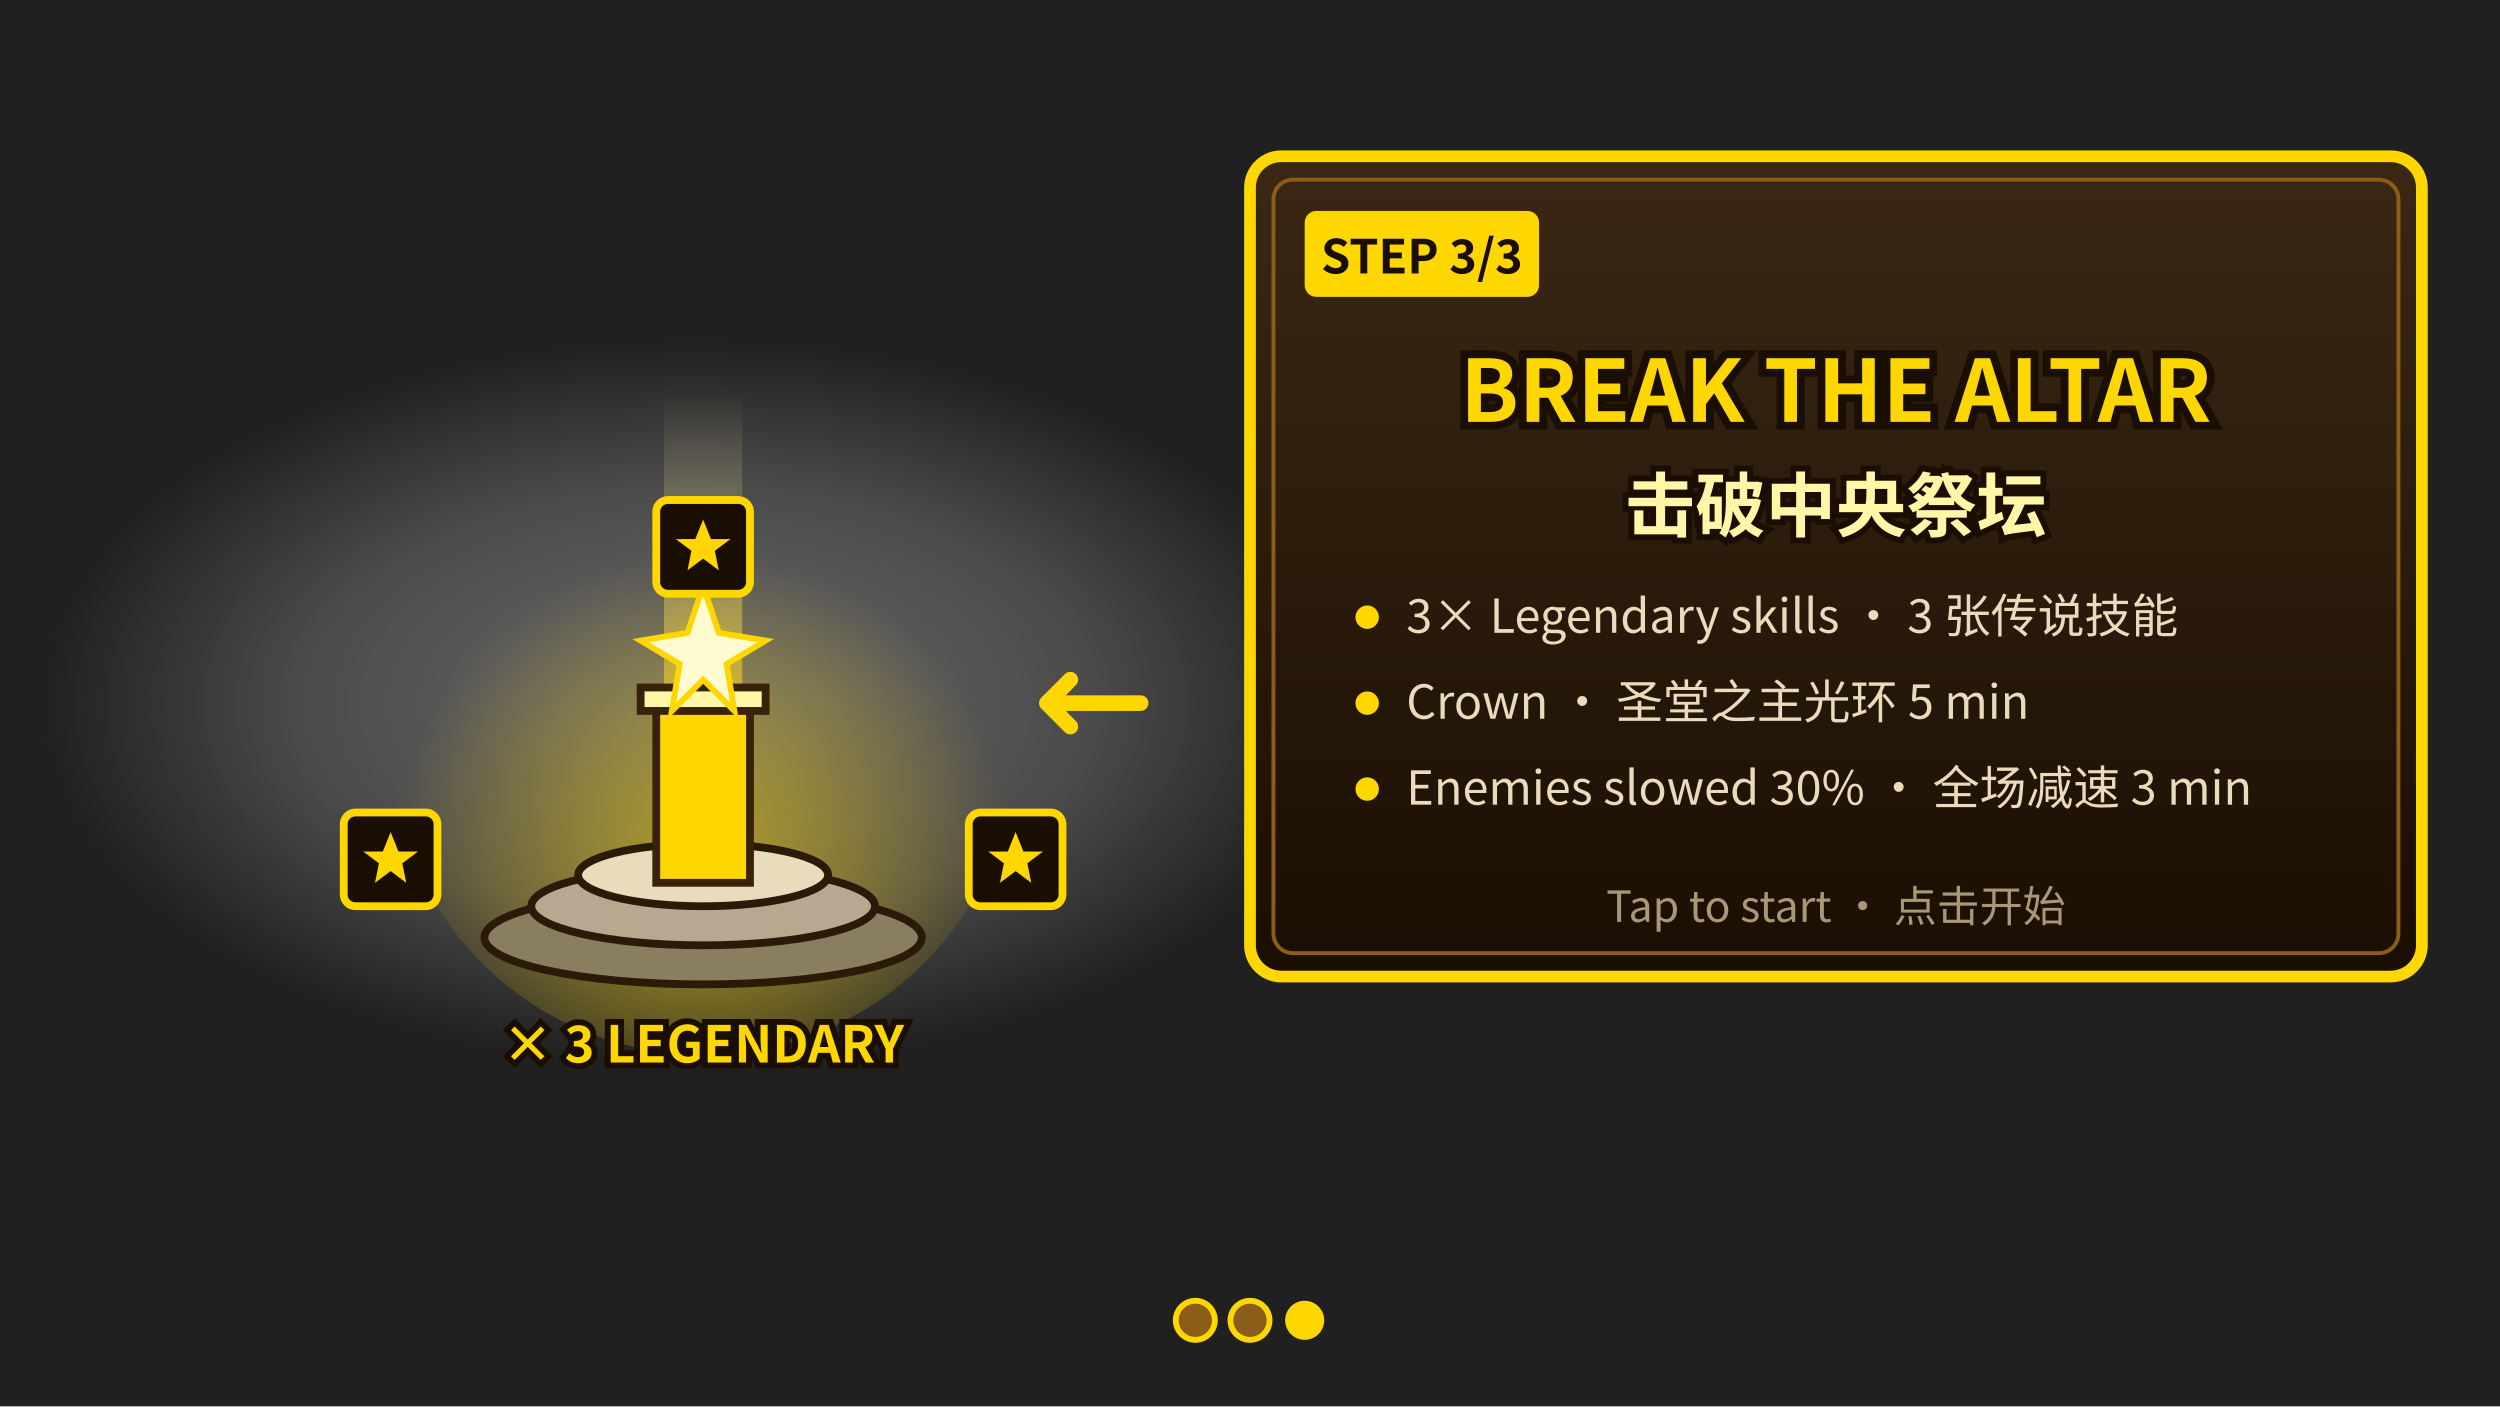
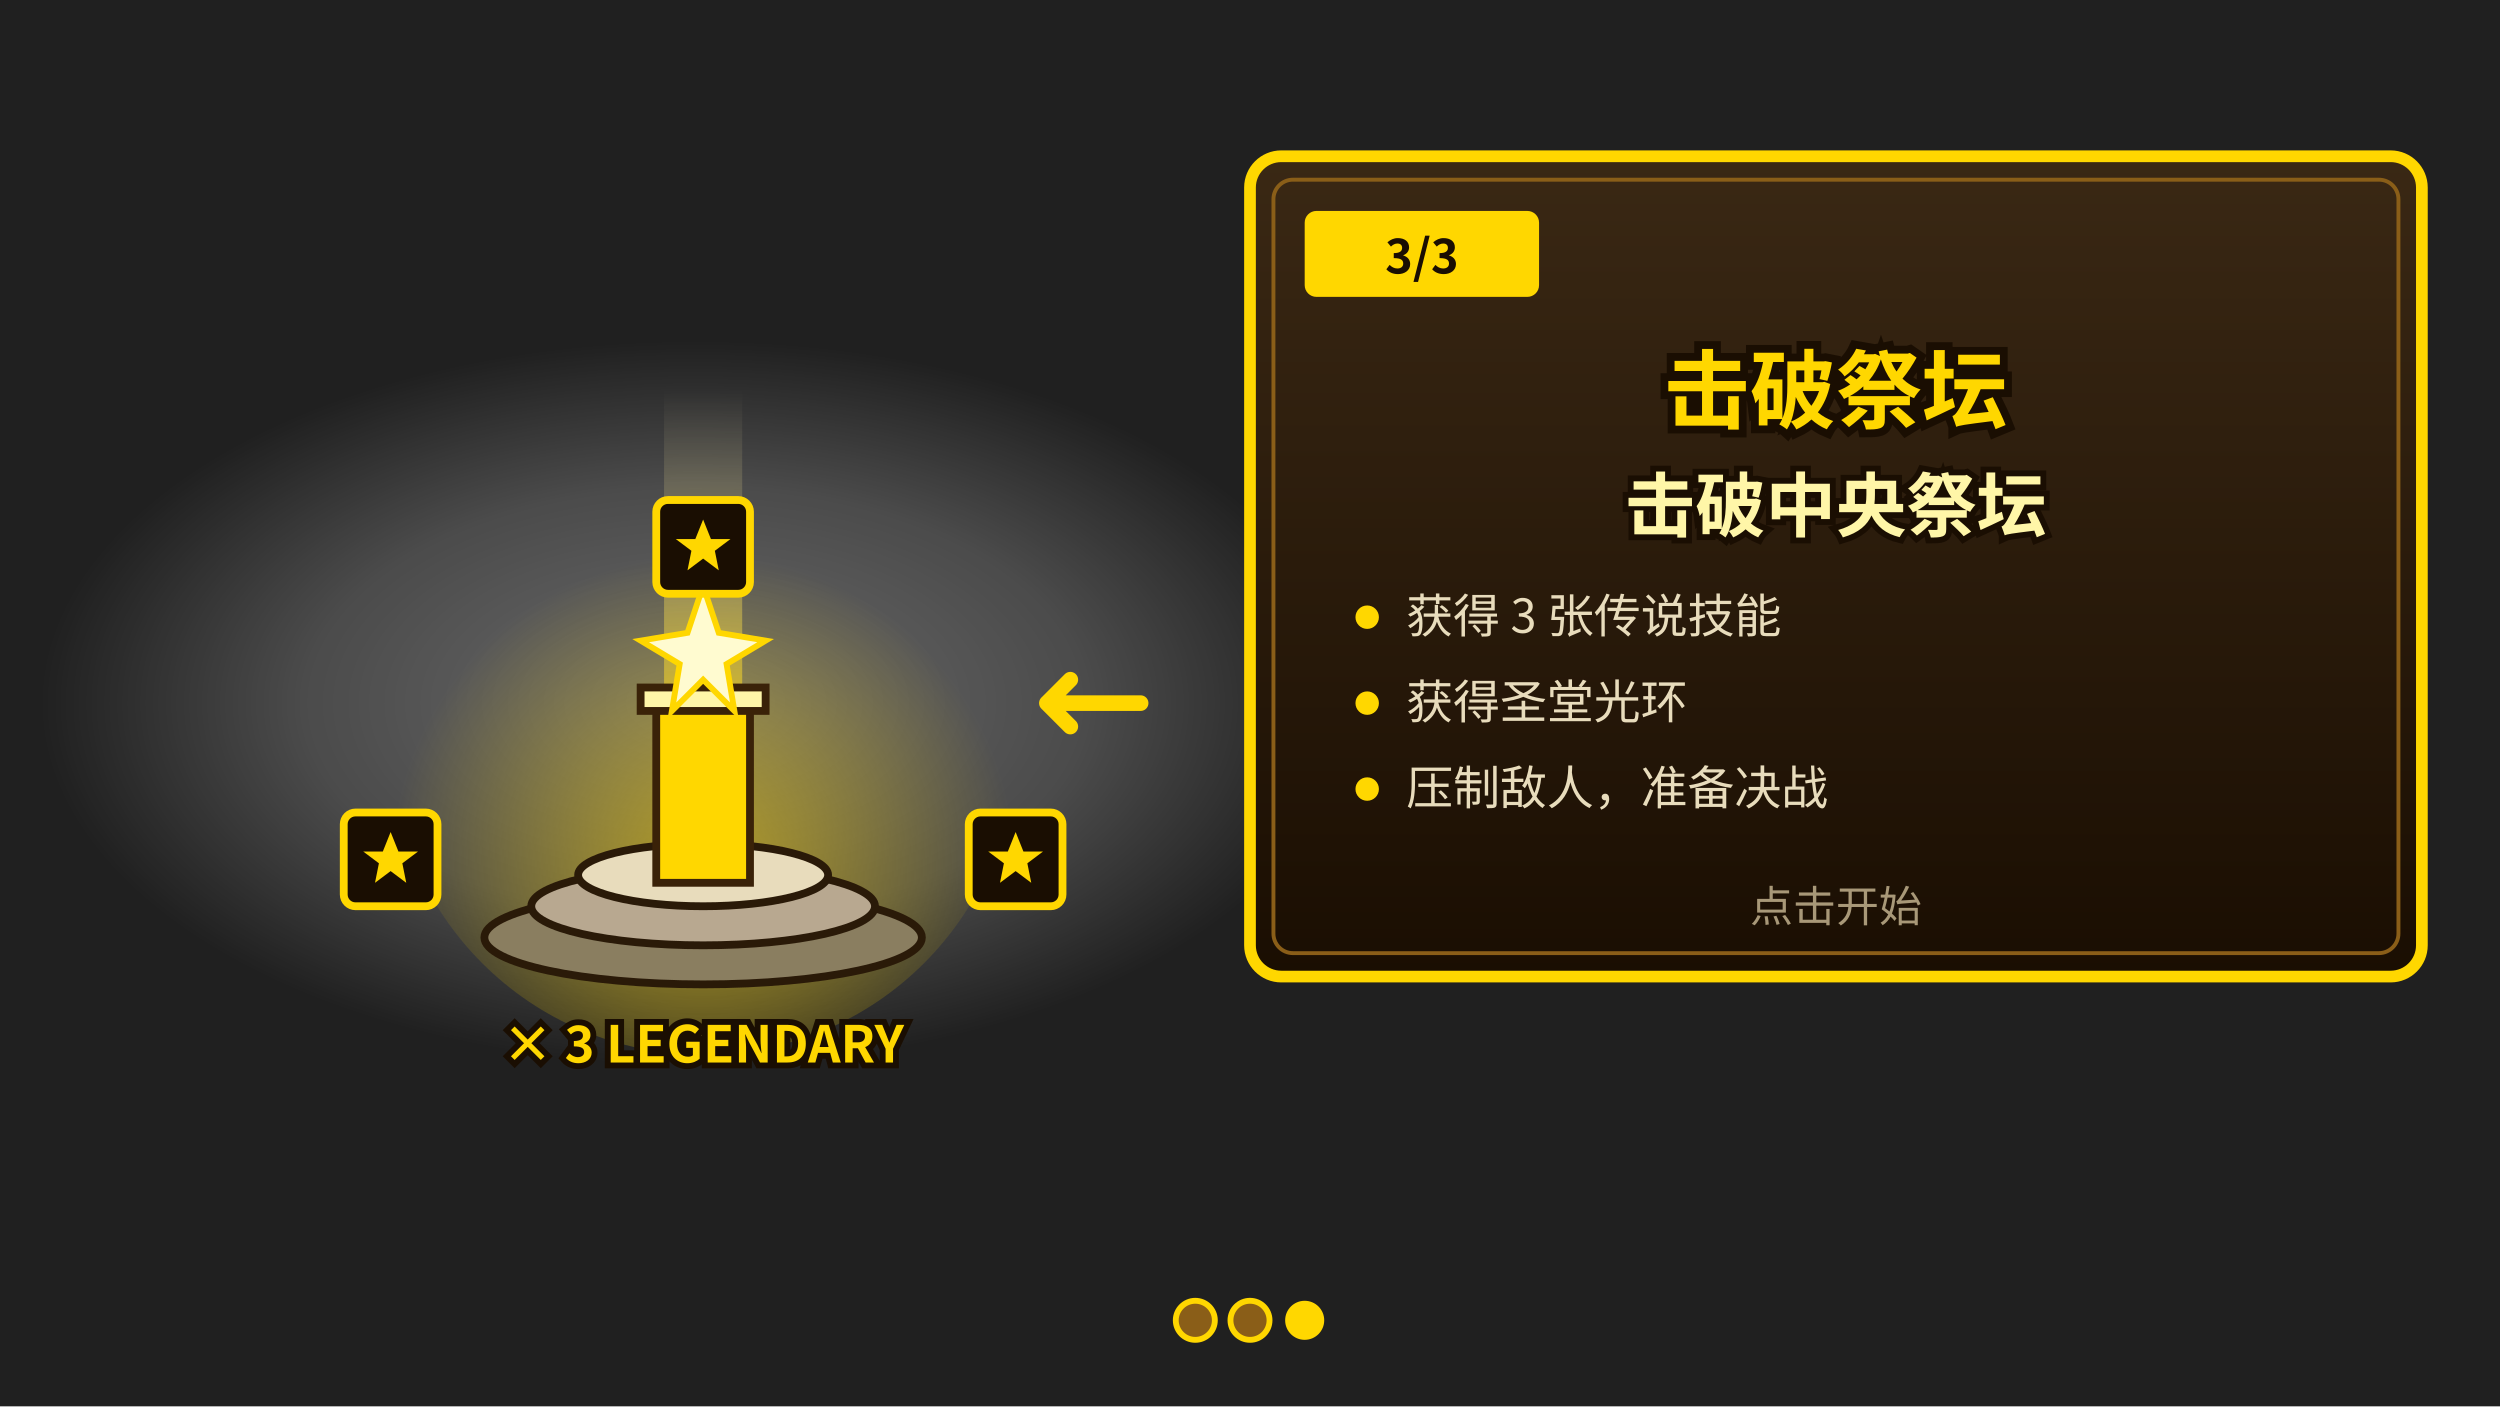
<svg xmlns="http://www.w3.org/2000/svg" width="640" height="360" viewBox="0 0 640 360">
  <defs>
    <radialGradient id="t3Spot" cx="28%" cy="50%" r="26%">
      <stop offset="0%" stop-color="#000" stop-opacity="0" />
      <stop offset="60%" stop-color="#000" stop-opacity="0.3" />
      <stop offset="100%" stop-color="#000" stop-opacity="0.7" />
    </radialGradient>
    <linearGradient id="t3Card" x1="0" y1="0" x2="0" y2="1">
      <stop offset="0%" stop-color="#3a2814" />
      <stop offset="100%" stop-color="#1a0e02" />
    </linearGradient>
    <linearGradient id="t3Pillar" x1="0" y1="1" x2="0" y2="0">
      <stop offset="0%" stop-color="#ffd700" stop-opacity="0.85" />
      <stop offset="100%" stop-color="#fff4c8" stop-opacity="0" />
    </linearGradient>
    <radialGradient id="t3Halo" cx="50%" cy="70%" r="50%">
      <stop offset="0%" stop-color="#ffd700" stop-opacity="0.55" />
      <stop offset="100%" stop-color="#ffd700" stop-opacity="0" />
    </radialGradient>
  </defs>
  <rect width="640" height="360" fill="#000" opacity="0.58" />
  <rect width="640" height="360" fill="url(#t3Spot)" />
  <g transform="translate(180,210)">
    <circle cx="0" cy="-20" r="80" fill="url(#t3Halo)" />
    <rect x="-10" y="-110" width="20" height="90" fill="url(#t3Pillar)" opacity="0.75" />
    <ellipse cx="0" cy="30" rx="56" ry="12" fill="#8a7e60" stroke="#2a1a08" stroke-width="2" />
    <ellipse cx="0" cy="22" rx="44" ry="10" fill="#b8a890" stroke="#2a1a08" stroke-width="2" />
    <ellipse cx="0" cy="14" rx="32" ry="8" fill="#e8dcbc" stroke="#2a1a08" stroke-width="2" />
    <rect x="-12" y="-30" width="24" height="46" fill="#ffd700" stroke="#3a2208" stroke-width="2" />
    <rect x="-16" y="-34" width="32" height="6" fill="#fff6a8" stroke="#3a2208" stroke-width="2" />
    <polygon points="0,-60 4,-48 16,-46 6,-40 8,-28 0,-36 -8,-28 -6,-40 -16,-46 -4,-48" fill="#fffbd0" stroke="#ffd700" stroke-width="1.5" />
    <g transform="translate(-80,10)">
      <rect x="-12" y="-12" width="24" height="24" rx="3" fill="#1a0e02" stroke="#ffd700" stroke-width="2" />
      <polygon points="0,-7 2,-2 7,-2 3,1 4,6 0,3 -4,6 -3,1 -7,-2 -2,-2" fill="#ffd700" />
    </g>
    <g transform="translate(80,10)">
      <rect x="-12" y="-12" width="24" height="24" rx="3" fill="#1a0e02" stroke="#ffd700" stroke-width="2" />
      <polygon points="0,-7 2,-2 7,-2 3,1 4,6 0,3 -4,6 -3,1 -7,-2 -2,-2" fill="#ffd700" />
    </g>
    <g transform="translate(0,-70)">
      <rect x="-12" y="-12" width="24" height="24" rx="3" fill="#1a0e02" stroke="#ffd700" stroke-width="2" />
      <polygon points="0,-7 2,-2 7,-2 3,1 4,6 0,3 -4,6 -3,1 -7,-2 -2,-2" fill="#ffd700" />
    </g>
    <text x="0" y="62" font-family="&quot;PingFang SC&quot;,&quot;Noto Sans CJK SC&quot;,Arial,system-ui,sans-serif" font-size="13" font-weight="900" fill="#ffd700" text-anchor="middle" style="paint-order:stroke;stroke:#1a0e02;stroke-width:3px;">× 3 LEGENDARY</text>
  </g>
  <g transform="translate(292,180)">
    <path d="M0 0 L-24 0 M-18 -6 L-24 0 L-18 6" stroke="#ffd700" stroke-width="4" fill="none" stroke-linecap="round" stroke-linejoin="round" />
  </g>
  <g transform="translate(320,40)">
    <rect width="300" height="210" rx="8" fill="url(#t3Card)" stroke="#ffd700" stroke-width="3" />
    <rect x="6" y="6" width="288" height="198" rx="5" fill="none" stroke="#8a5e18" stroke-width="1" />
    <rect x="14" y="14" width="60" height="22" rx="3" fill="#ffd700" />
-     <text x="44" y="30" font-family="&quot;PingFang SC&quot;,&quot;Noto Sans CJK SC&quot;,Arial,system-ui,sans-serif" font-size="12" font-weight="bold" fill="#1a0e02" text-anchor="middle">STEP 3/3</text>
-     <text x="150" y="68" font-family="&quot;PingFang SC&quot;,&quot;Noto Sans CJK SC&quot;,Arial,system-ui,sans-serif" font-size="22" font-weight="900" fill="#ffd700" text-anchor="middle" style="paint-order:stroke;stroke:#1a0e02;stroke-width:4px;">BREAK THE ALTAR</text>
+     <text x="44" y="30" font-family="&quot;PingFang SC&quot;,&quot;Noto Sans CJK SC&quot;,Arial,system-ui,sans-serif" font-size="12" font-weight="bold" fill="#1a0e02" text-anchor="middle">3/3</text>
+     <text x="150" y="68" font-family="&quot;PingFang SC&quot;,&quot;Noto Sans CJK SC&quot;,Arial,system-ui,sans-serif" font-size="22" font-weight="900" fill="#ffd700" text-anchor="middle" style="paint-order:stroke;stroke:#1a0e02;stroke-width:4px;">击破祭坛</text>
    <text x="150" y="96" font-family="&quot;PingFang SC&quot;,&quot;Noto Sans CJK SC&quot;,Arial,system-ui,sans-serif" font-size="18" font-weight="bold" fill="#fff6a8" text-anchor="middle" style="paint-order:stroke;stroke:#1a0e02;stroke-width:3px;">击破中央祭坛</text>
    <g transform="translate(30,118)">
      <circle cx="0" cy="0" r="3" fill="#ffd700" />
-       <text x="10" y="4" font-family="&quot;PingFang SC&quot;,&quot;Noto Sans CJK SC&quot;,Arial,system-ui,sans-serif" font-size="12" fill="#e8dcbc">3× Legendary skills · 3 张传说技能</text>
+       <text x="10" y="4" font-family="&quot;PingFang SC&quot;,&quot;Noto Sans CJK SC&quot;,Arial,system-ui,sans-serif" font-size="12" fill="#e8dcbc">获得 3 张传说技能</text>
    </g>
    <g transform="translate(30,140)">
      <circle cx="0" cy="0" r="3" fill="#ffd700" />
-       <text x="10" y="4" font-family="&quot;PingFang SC&quot;,&quot;Noto Sans CJK SC&quot;,Arial,system-ui,sans-serif" font-size="12" fill="#e8dcbc">Crown · 圣堂之主光环 5 min</text>
+       <text x="10" y="4" font-family="&quot;PingFang SC&quot;,&quot;Noto Sans CJK SC&quot;,Arial,system-ui,sans-serif" font-size="12" fill="#e8dcbc">获得圣堂光环</text>
    </g>
    <g transform="translate(30,162)">
      <circle cx="0" cy="0" r="3" fill="#ffd700" />
-       <text x="10" y="4" font-family="&quot;PingFang SC&quot;,&quot;Noto Sans CJK SC&quot;,Arial,system-ui,sans-serif" font-size="12" fill="#e8dcbc">Enemies slowed 30% · 全场减速 3 min</text>
+       <text x="10" y="4" font-family="&quot;PingFang SC&quot;,&quot;Noto Sans CJK SC&quot;,Arial,system-ui,sans-serif" font-size="12" fill="#e8dcbc">压制敌人，准备决战</text>
    </g>
-     <text x="150" y="196" font-family="&quot;PingFang SC&quot;,&quot;Noto Sans CJK SC&quot;,Arial,system-ui,sans-serif" font-size="11" fill="#a89878" text-anchor="middle">Tap to start · 点击开始</text>
+     <text x="150" y="196" font-family="&quot;PingFang SC&quot;,&quot;Noto Sans CJK SC&quot;,Arial,system-ui,sans-serif" font-size="11" fill="#a89878" text-anchor="middle">点击开始</text>
  </g>
  <g transform="translate(320,338)">
    <circle cx="-14" cy="0" r="5" fill="#8a5e18" stroke="#ffd700" stroke-width="1.5" />
    <circle cx="0" cy="0" r="5" fill="#8a5e18" stroke="#ffd700" stroke-width="1.5" />
    <circle cx="14" cy="0" r="5" fill="#ffd700" />
  </g>
</svg>
